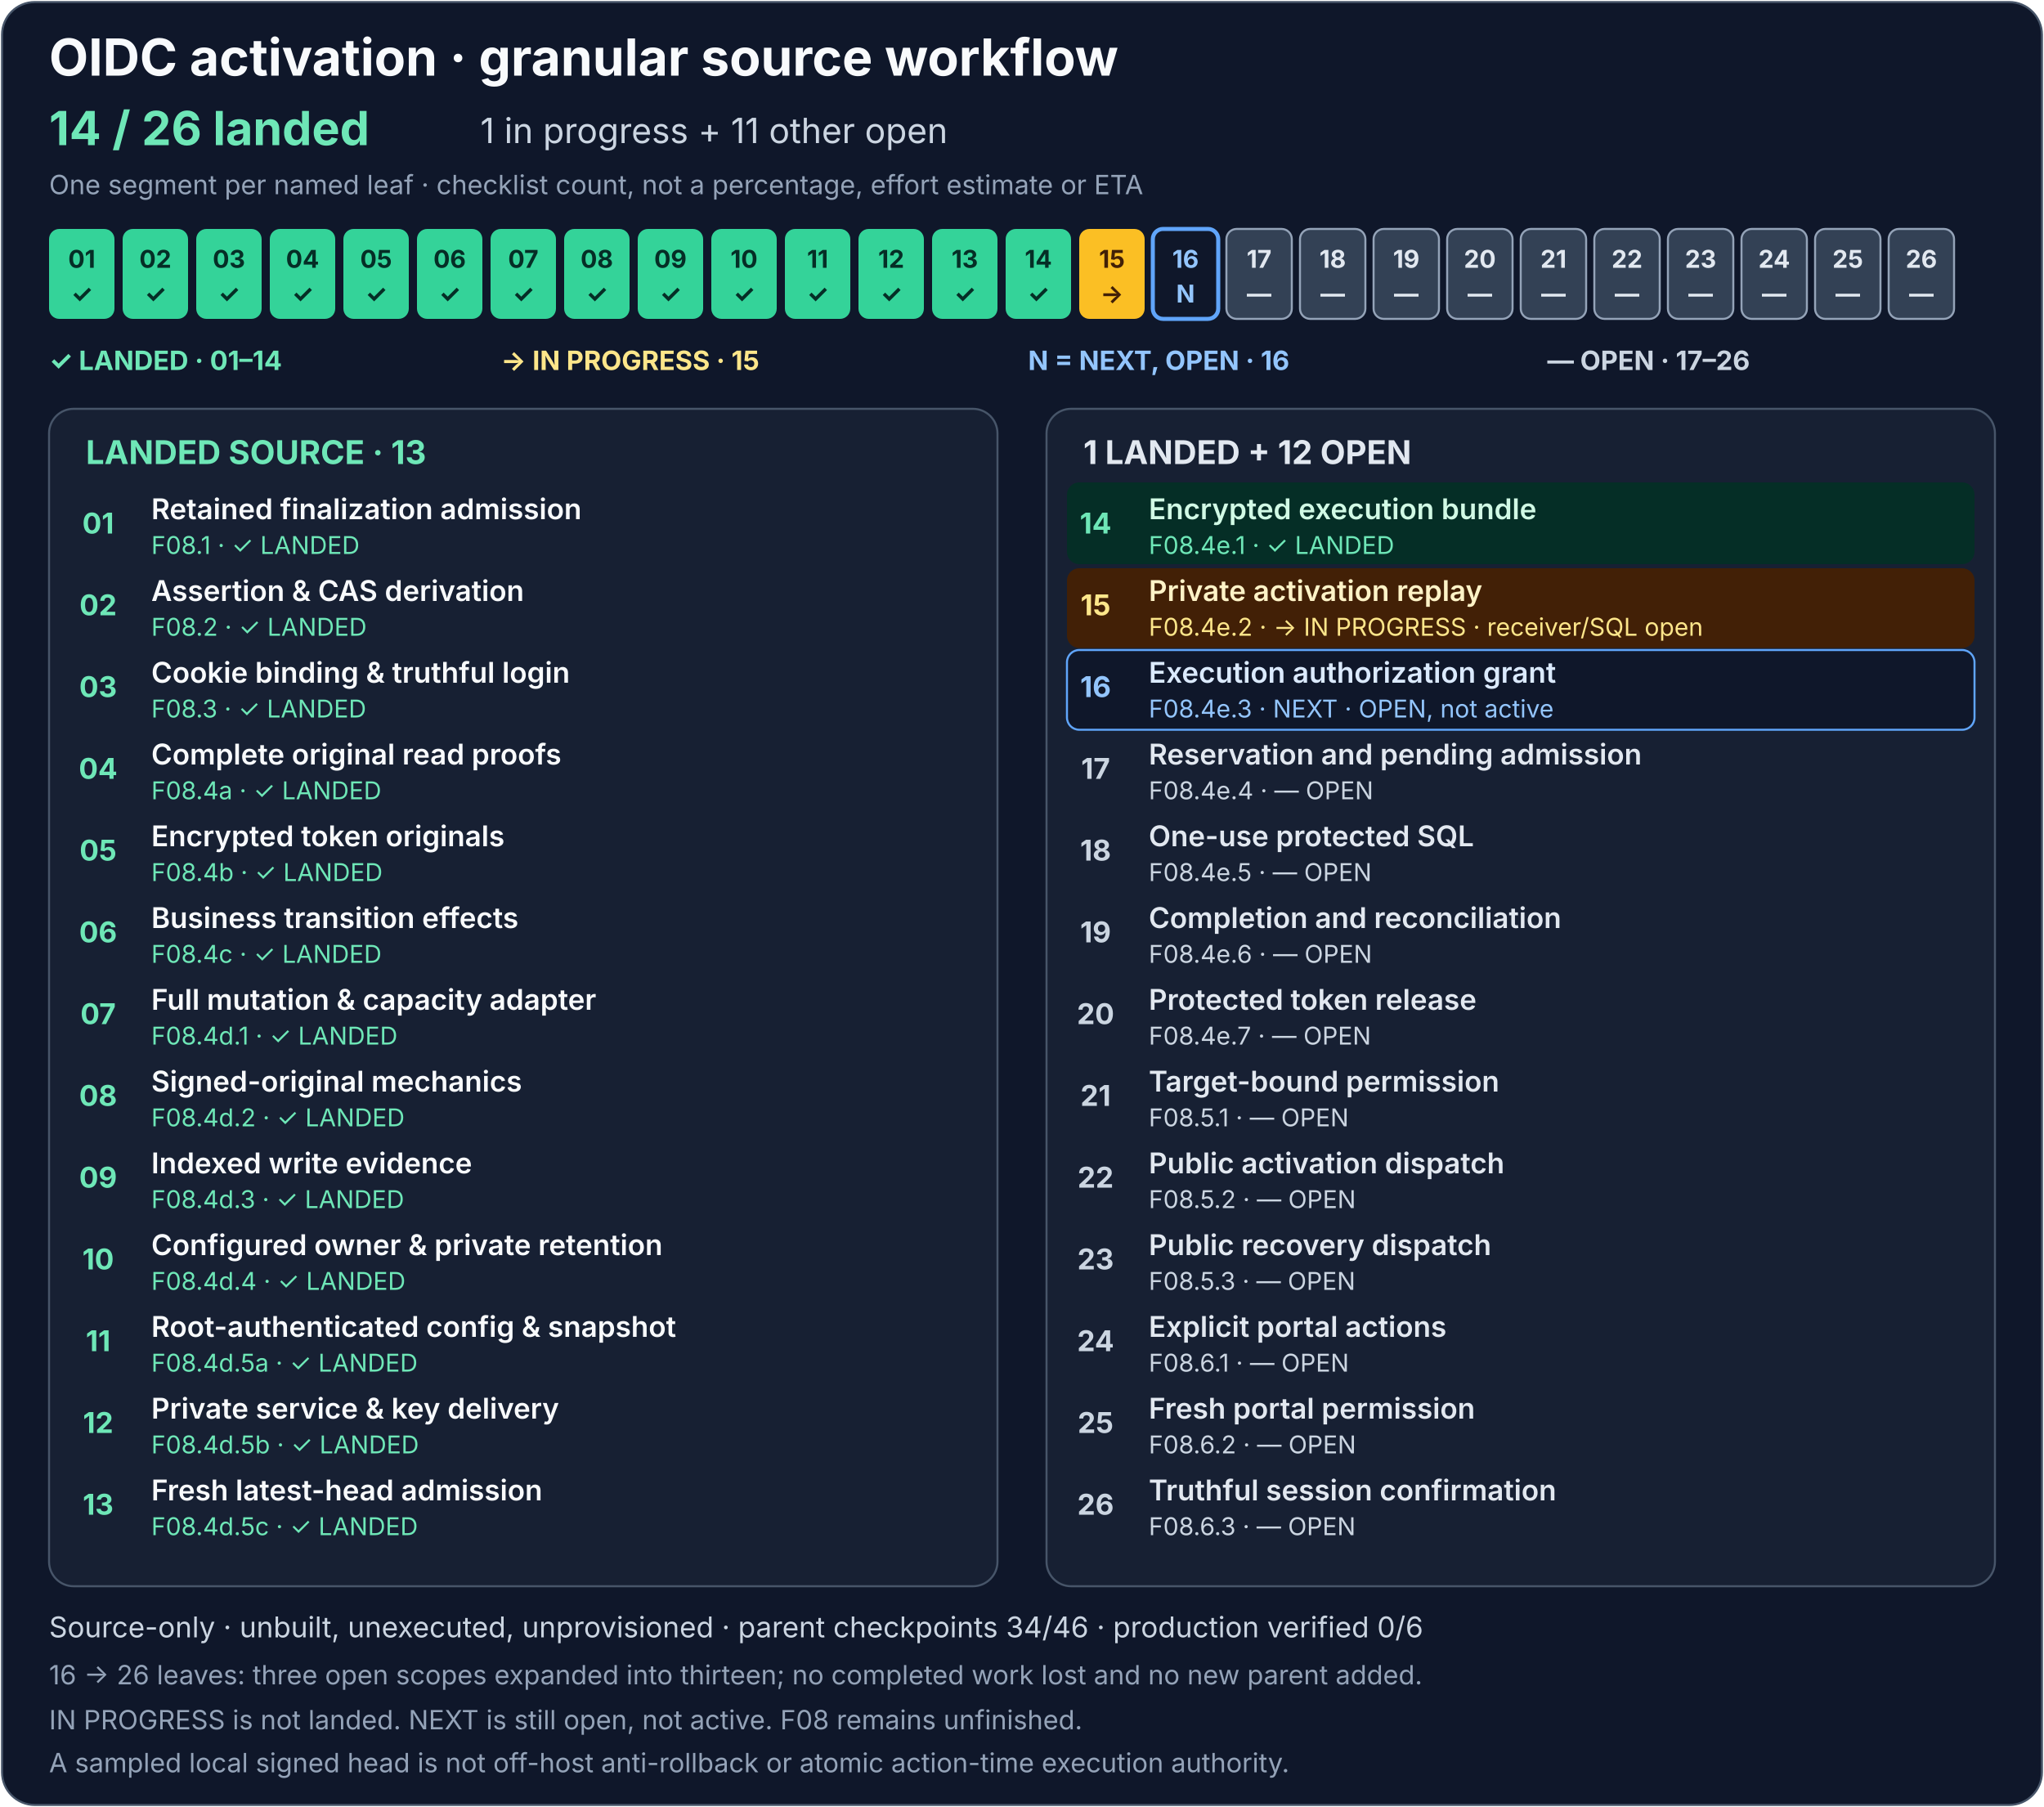
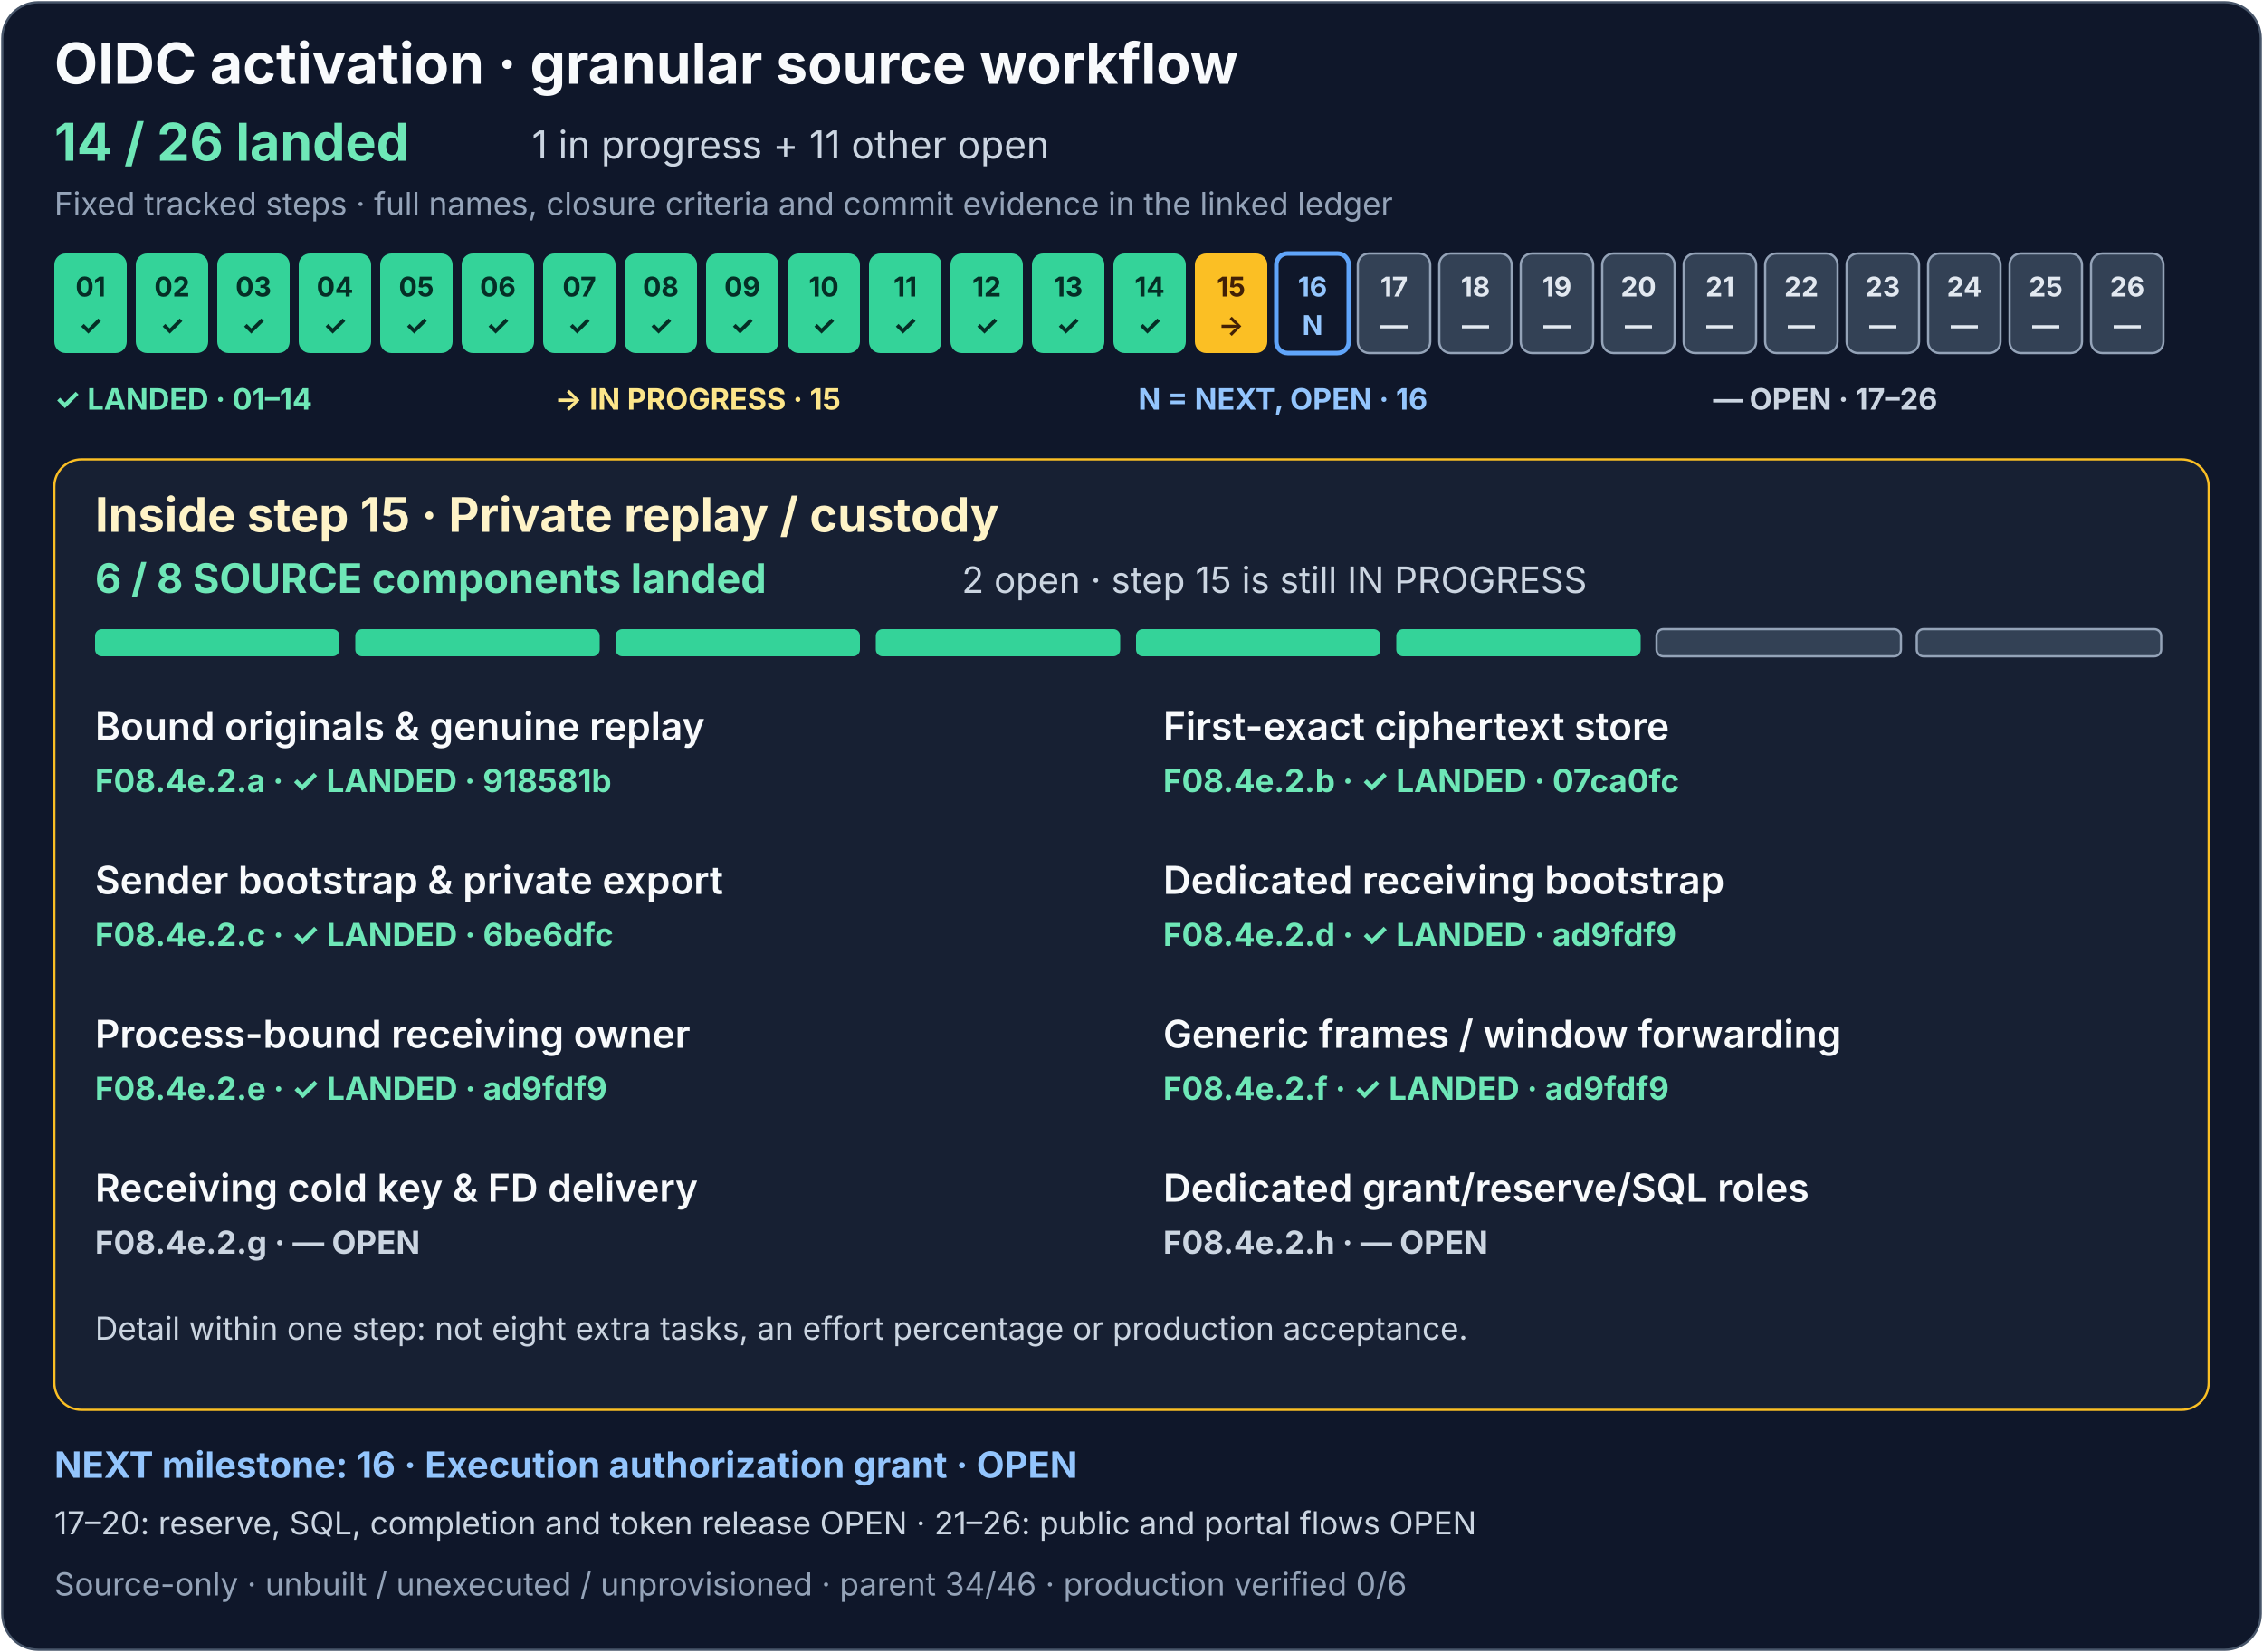
- <svg xmlns="http://www.w3.org/2000/svg" width="1000" height="884" viewBox="0 0 1000 884" role="img" aria-labelledby="activation-title activation-description">
-   <rect x="1" y="1" width="998" height="882" rx="16" fill="#0f172a" stroke="#475569" />
+ <svg xmlns="http://www.w3.org/2000/svg" width="1000" height="730" viewBox="0 0 1000 730" role="img" aria-labelledby="activation-title activation-description">
+   <rect x="1" y="1" width="998" height="728" rx="16" fill="#0f172a" stroke="#475569" />
  <g font-family="system-ui, -apple-system, Segoe UI, sans-serif">
    <text x="24" y="37" fill="#f8fafc" font-size="25" font-weight="700">OIDC activation · granular source workflow</text>
    <text x="24" y="71" fill="#6ee7b7" font-size="23" font-weight="700">14 / 26 landed</text>
    <text x="235" y="70" fill="#cbd5e1" font-size="17">1 in progress + 11 other open</text>
-     <text x="24" y="95" fill="#94a3b8" font-size="13">One segment per named leaf · checklist count, not a percentage, effort estimate or ETA</text>
+     <text x="24" y="95" fill="#94a3b8" font-size="14">Fixed tracked steps · full names, closure criteria and commit evidence in the linked ledger</text>
    <g font-size="12" font-weight="700" text-anchor="middle">
      <g fill="#34d399">
        <rect x="24" y="112" width="32" height="44" rx="5" />
        <rect x="60" y="112" width="32" height="44" rx="5" />
        <rect x="96" y="112" width="32" height="44" rx="5" />
        <rect x="132" y="112" width="32" height="44" rx="5" />
        <rect x="168" y="112" width="32" height="44" rx="5" />
        <rect x="204" y="112" width="32" height="44" rx="5" />
        <rect x="240" y="112" width="32" height="44" rx="5" />
        <rect x="276" y="112" width="32" height="44" rx="5" />
        <rect x="312" y="112" width="32" height="44" rx="5" />
        <rect x="348" y="112" width="32" height="44" rx="5" />
        <rect x="384" y="112" width="32" height="44" rx="5" />
        <rect x="420" y="112" width="32" height="44" rx="5" />
        <rect x="456" y="112" width="32" height="44" rx="5" />
+         <rect x="492" y="112" width="32" height="44" rx="5" />
      </g>
-       <rect x="492" y="112" width="32" height="44" rx="5" fill="#34d399" />
      <rect x="528" y="112" width="32" height="44" rx="5" fill="#fbbf24" />
      <g fill="#334155" stroke="#94a3b8">
        <rect x="564" y="112" width="32" height="44" rx="5" fill="#0f172a" stroke="#60a5fa" stroke-width="2" />
        <rect x="600" y="112" width="32" height="44" rx="5" />
        <rect x="636" y="112" width="32" height="44" rx="5" />
        <rect x="672" y="112" width="32" height="44" rx="5" />
        <rect x="708" y="112" width="32" height="44" rx="5" />
        <rect x="744" y="112" width="32" height="44" rx="5" />
        <rect x="780" y="112" width="32" height="44" rx="5" />
        <rect x="816" y="112" width="32" height="44" rx="5" />
        <rect x="852" y="112" width="32" height="44" rx="5" />
        <rect x="888" y="112" width="32" height="44" rx="5" />
        <rect x="924" y="112" width="32" height="44" rx="5" />
      </g>
      <g fill="#052e26">
        <text x="40" y="131">01</text>
        <text x="76" y="131">02</text>
        <text x="112" y="131">03</text>
        <text x="148" y="131">04</text>
        <text x="184" y="131">05</text>
        <text x="220" y="131">06</text>
        <text x="256" y="131">07</text>
        <text x="292" y="131">08</text>
        <text x="328" y="131">09</text>
        <text x="364" y="131">10</text>
        <text x="400" y="131">11</text>
        <text x="436" y="131">12</text>
        <text x="472" y="131">13</text>
+         <text x="508" y="131">14</text>
        <text x="40" y="148">✓</text>
        <text x="76" y="148">✓</text>
        <text x="112" y="148">✓</text>
        <text x="148" y="148">✓</text>
        <text x="184" y="148">✓</text>
        <text x="220" y="148">✓</text>
        <text x="256" y="148">✓</text>
        <text x="292" y="148">✓</text>
        <text x="328" y="148">✓</text>
        <text x="364" y="148">✓</text>
        <text x="400" y="148">✓</text>
        <text x="436" y="148">✓</text>
        <text x="472" y="148">✓</text>
-       </g>
-       <g fill="#052e26">
-         <text x="508" y="131">14</text>
        <text x="508" y="148">✓</text>
      </g>
      <g fill="#422006">
        <text x="544" y="131">15</text>
        <text x="544" y="148">→</text>
      </g>
      <g fill="#e2e8f0">
        <text x="580" y="131" fill="#93c5fd">16</text>
        <text x="616" y="131">17</text>
        <text x="652" y="131">18</text>
        <text x="688" y="131">19</text>
        <text x="724" y="131">20</text>
        <text x="760" y="131">21</text>
        <text x="796" y="131">22</text>
        <text x="832" y="131">23</text>
        <text x="868" y="131">24</text>
        <text x="904" y="131">25</text>
        <text x="940" y="131">26</text>
        <text x="580" y="148" fill="#93c5fd">N</text>
        <text x="616" y="148">—</text>
        <text x="652" y="148">—</text>
        <text x="688" y="148">—</text>
        <text x="724" y="148">—</text>
        <text x="760" y="148">—</text>
        <text x="796" y="148">—</text>
        <text x="832" y="148">—</text>
        <text x="868" y="148">—</text>
        <text x="904" y="148">—</text>
        <text x="940" y="148">—</text>
      </g>
    </g>
    <g font-size="13" font-weight="700">
      <text x="24" y="181" fill="#6ee7b7">✓ LANDED · 01–14</text>
      <text x="245" y="181" fill="#fde68a">→ IN PROGRESS · 15</text>
      <text x="503" y="181" fill="#93c5fd">N = NEXT, OPEN · 16</text>
      <text x="757" y="181" fill="#cbd5e1">— OPEN · 17–26</text>
    </g>
-     <rect x="24" y="200" width="464" height="576" rx="12" fill="#172033" stroke="#475569" />
-     <rect x="512" y="200" width="464" height="576" rx="12" fill="#172033" stroke="#475569" />
-     <text x="42" y="227" fill="#6ee7b7" font-size="16" font-weight="700">LANDED SOURCE · 13</text>
-     <text x="530" y="227" fill="#e2e8f0" font-size="16" font-weight="700">1 LANDED + 12 OPEN</text>
-     <g font-size="14" font-weight="600" fill="#f8fafc">
-       <text x="74" y="254">Retained finalization admission</text>
-       <text x="74" y="294">Assertion &amp; CAS derivation</text>
-       <text x="74" y="334">Cookie binding &amp; truthful login</text>
-       <text x="74" y="374">Complete original read proofs</text>
-       <text x="74" y="414">Encrypted token originals</text>
-       <text x="74" y="454">Business transition effects</text>
-       <text x="74" y="494">Full mutation &amp; capacity adapter</text>
-       <text x="74" y="534">Signed-original mechanics</text>
-       <text x="74" y="574">Indexed write evidence</text>
-       <text x="74" y="614">Configured owner &amp; private retention</text>
-       <text x="74" y="654">Root-authenticated config &amp; snapshot</text>
-       <text x="74" y="694">Private service &amp; key delivery</text>
-       <text x="74" y="734">Fresh latest-head admission</text>
+     <rect x="24" y="203" width="952" height="420" rx="12" fill="#172033" stroke="#fbbf24" />
+     <text x="42" y="235" fill="#fef3c7" font-size="21" font-weight="700">Inside step 15 · Private replay / custody</text>
+     <text x="42" y="262" fill="#6ee7b7" font-size="18" font-weight="700">6 / 8 SOURCE components landed</text>
+     <text x="425" y="262" fill="#cbd5e1" font-size="16">2 open · step 15 is still IN PROGRESS</text>
+     <g>
+       <rect x="42" y="278" width="108" height="12" rx="3" fill="#34d399" />
+       <rect x="157" y="278" width="108" height="12" rx="3" fill="#34d399" />
+       <rect x="272" y="278" width="108" height="12" rx="3" fill="#34d399" />
+       <rect x="387" y="278" width="108" height="12" rx="3" fill="#34d399" />
+       <rect x="502" y="278" width="108" height="12" rx="3" fill="#34d399" />
+       <rect x="617" y="278" width="108" height="12" rx="3" fill="#34d399" />
+       <rect x="732" y="278" width="108" height="12" rx="3" fill="#334155" stroke="#94a3b8" />
+       <rect x="847" y="278" width="108" height="12" rx="3" fill="#334155" stroke="#94a3b8" />
    </g>
-     <g font-size="12" fill="#6ee7b7">
-       <text x="74" y="271">F08.1 · ✓ LANDED</text>
-       <text x="74" y="311">F08.2 · ✓ LANDED</text>
-       <text x="74" y="351">F08.3 · ✓ LANDED</text>
-       <text x="74" y="391">F08.4a · ✓ LANDED</text>
-       <text x="74" y="431">F08.4b · ✓ LANDED</text>
-       <text x="74" y="471">F08.4c · ✓ LANDED</text>
-       <text x="74" y="511">F08.4d.1 · ✓ LANDED</text>
-       <text x="74" y="551">F08.4d.2 · ✓ LANDED</text>
-       <text x="74" y="591">F08.4d.3 · ✓ LANDED</text>
-       <text x="74" y="631">F08.4d.4 · ✓ LANDED</text>
-       <text x="74" y="671">F08.4d.5a · ✓ LANDED</text>
-       <text x="74" y="711">F08.4d.5b · ✓ LANDED</text>
-       <text x="74" y="751">F08.4d.5c · ✓ LANDED</text>
+     <g font-size="17" font-weight="600" fill="#f8fafc">
+       <text x="42" y="327">Bound originals &amp; genuine replay</text>
+       <text x="514" y="327">First-exact ciphertext store</text>
+       <text x="42" y="395">Sender bootstrap &amp; private export</text>
+       <text x="514" y="395">Dedicated receiving bootstrap</text>
+       <text x="42" y="463">Process-bound receiving owner</text>
+       <text x="514" y="463">Generic frames / window forwarding</text>
+       <text x="42" y="531">Receiving cold key &amp; FD delivery</text>
+       <text x="514" y="531">Dedicated grant/reserve/SQL roles</text>
    </g>
-     <g font-size="14" font-weight="700" text-anchor="middle" fill="#6ee7b7">
-       <text x="48" y="261">01</text>
-       <text x="48" y="301">02</text>
-       <text x="48" y="341">03</text>
-       <text x="48" y="381">04</text>
-       <text x="48" y="421">05</text>
-       <text x="48" y="461">06</text>
-       <text x="48" y="501">07</text>
-       <text x="48" y="541">08</text>
-       <text x="48" y="581">09</text>
-       <text x="48" y="621">10</text>
-       <text x="48" y="661">11</text>
-       <text x="48" y="701">12</text>
-       <text x="48" y="741">13</text>
+     <g font-size="14" font-weight="700" fill="#6ee7b7">
+       <text x="42" y="350">F08.4e.2.a · ✓ LANDED · 918581b</text>
+       <text x="514" y="350">F08.4e.2.b · ✓ LANDED · 07ca0fc</text>
+       <text x="42" y="418">F08.4e.2.c · ✓ LANDED · 6be6dfc</text>
+       <text x="514" y="418">F08.4e.2.d · ✓ LANDED · ad9fdf9</text>
+       <text x="42" y="486">F08.4e.2.e · ✓ LANDED · ad9fdf9</text>
+       <text x="514" y="486">F08.4e.2.f · ✓ LANDED · ad9fdf9</text>
+       <text x="42" y="554" fill="#cbd5e1">F08.4e.2.g · — OPEN</text>
+       <text x="514" y="554" fill="#cbd5e1">F08.4e.2.h · — OPEN</text>
    </g>
-     <rect x="522" y="236" width="444" height="40" rx="6" fill="#052e26" />
-     <rect x="522" y="278" width="444" height="39" rx="6" fill="#422006" />
-     <rect x="522" y="318" width="444" height="39" rx="6" fill="#0f172a" stroke="#60a5fa" />
-     <g font-size="14" font-weight="600">
-       <text x="562" y="254" fill="#d1fae5">Encrypted execution bundle</text>
-       <text x="562" y="294" fill="#fef3c7">Private activation replay</text>
-     </g>
-     <text x="562" y="271" fill="#6ee7b7" font-size="12">F08.4e.1 · ✓ LANDED</text>
-     <text x="562" y="311" fill="#fde68a" font-size="12">F08.4e.2 · → IN PROGRESS · receiver/SQL open</text>
-     <text x="536" y="261" text-anchor="middle" fill="#6ee7b7" font-size="14" font-weight="700">14</text>
-     <text x="536" y="301" text-anchor="middle" fill="#fde68a" font-size="14" font-weight="700">15</text>
-     <g font-size="14" font-weight="600" fill="#e2e8f0">
-       <text x="562" y="334" fill="#dbeafe">Execution authorization grant</text>
-       <text x="562" y="374">Reservation and pending admission</text>
-       <text x="562" y="414">One-use protected SQL</text>
-       <text x="562" y="454">Completion and reconciliation</text>
-       <text x="562" y="494">Protected token release</text>
-       <text x="562" y="534">Target-bound permission</text>
-       <text x="562" y="574">Public activation dispatch</text>
-       <text x="562" y="614">Public recovery dispatch</text>
-       <text x="562" y="654">Explicit portal actions</text>
-       <text x="562" y="694">Fresh portal permission</text>
-       <text x="562" y="734">Truthful session confirmation</text>
-     </g>
-     <g font-size="12" fill="#cbd5e1">
-       <text x="562" y="351" fill="#93c5fd">F08.4e.3 · NEXT · OPEN, not active</text>
-       <text x="562" y="391">F08.4e.4 · — OPEN</text>
-       <text x="562" y="431">F08.4e.5 · — OPEN</text>
-       <text x="562" y="471">F08.4e.6 · — OPEN</text>
-       <text x="562" y="511">F08.4e.7 · — OPEN</text>
-       <text x="562" y="551">F08.5.1 · — OPEN</text>
-       <text x="562" y="591">F08.5.2 · — OPEN</text>
-       <text x="562" y="631">F08.5.3 · — OPEN</text>
-       <text x="562" y="671">F08.6.1 · — OPEN</text>
-       <text x="562" y="711">F08.6.2 · — OPEN</text>
-       <text x="562" y="751">F08.6.3 · — OPEN</text>
-     </g>
-     <g font-size="14" font-weight="700" text-anchor="middle" fill="#cbd5e1">
-       <text x="536" y="341" fill="#93c5fd">16</text>
-       <text x="536" y="381">17</text>
-       <text x="536" y="421">18</text>
-       <text x="536" y="461">19</text>
-       <text x="536" y="501">20</text>
-       <text x="536" y="541">21</text>
-       <text x="536" y="581">22</text>
-       <text x="536" y="621">23</text>
-       <text x="536" y="661">24</text>
-       <text x="536" y="701">25</text>
-       <text x="536" y="741">26</text>
-     </g>
-     <text x="24" y="801" fill="#cbd5e1" font-size="14">Source-only · unbuilt, unexecuted, unprovisioned · parent checkpoints 34/46 · production verified 0/6</text>
-     <text x="24" y="824" fill="#94a3b8" font-size="13">16 → 26 leaves: three open scopes expanded into thirteen; no completed work lost and no new parent added.</text>
-     <text x="24" y="846" fill="#94a3b8" font-size="13">IN PROGRESS is not landed. NEXT is still open, not active. F08 remains unfinished.</text>
-     <text x="24" y="867" fill="#94a3b8" font-size="13">A sampled local signed head is not off-host anti-rollback or atomic action-time execution authority.</text>
+     <text x="42" y="592" fill="#cbd5e1" font-size="14">Detail within one step: not eight extra tasks, an effort percentage or production acceptance.</text>
+     <text x="24" y="653" fill="#93c5fd" font-size="16" font-weight="700">NEXT milestone: 16 · Execution authorization grant · OPEN</text>
+     <text x="24" y="678" fill="#cbd5e1" font-size="14">17–20: reserve, SQL, completion and token release OPEN · 21–26: public and portal flows OPEN</text>
+     <text x="24" y="705" fill="#94a3b8" font-size="14">Source-only · unbuilt / unexecuted / unprovisioned · parent 34/46 · production verified 0/6</text>
  </g>
</svg>
